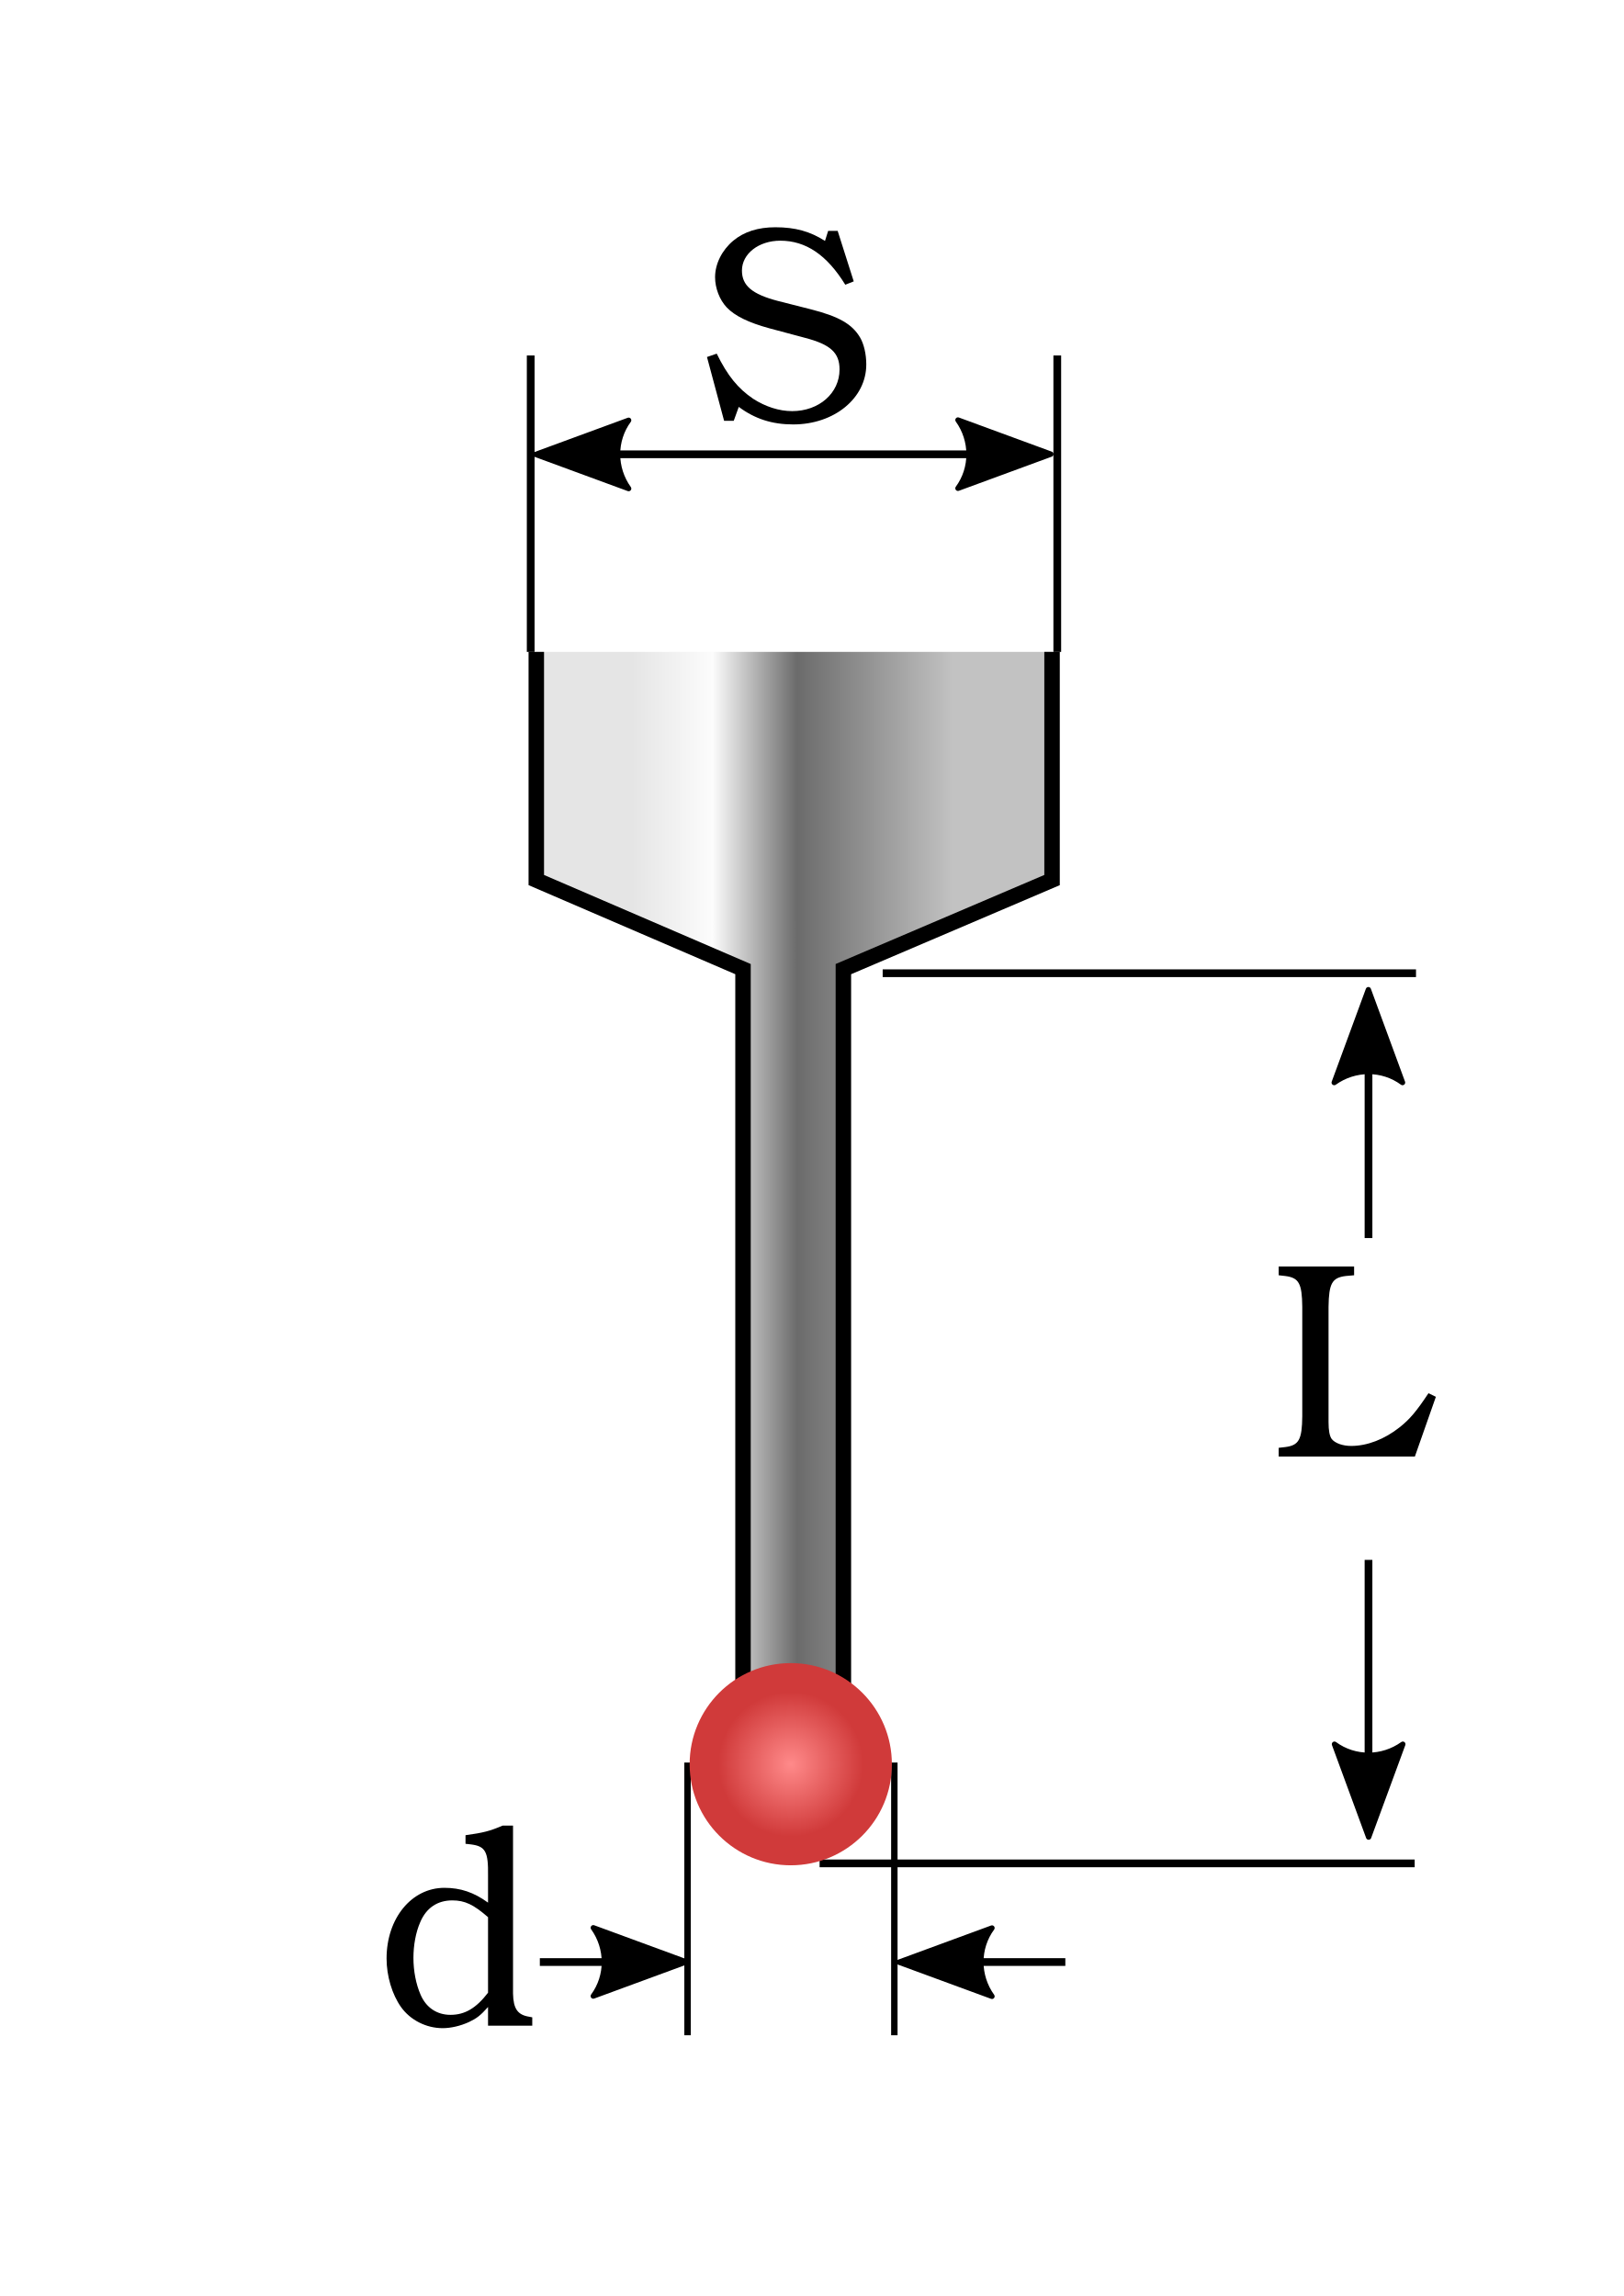
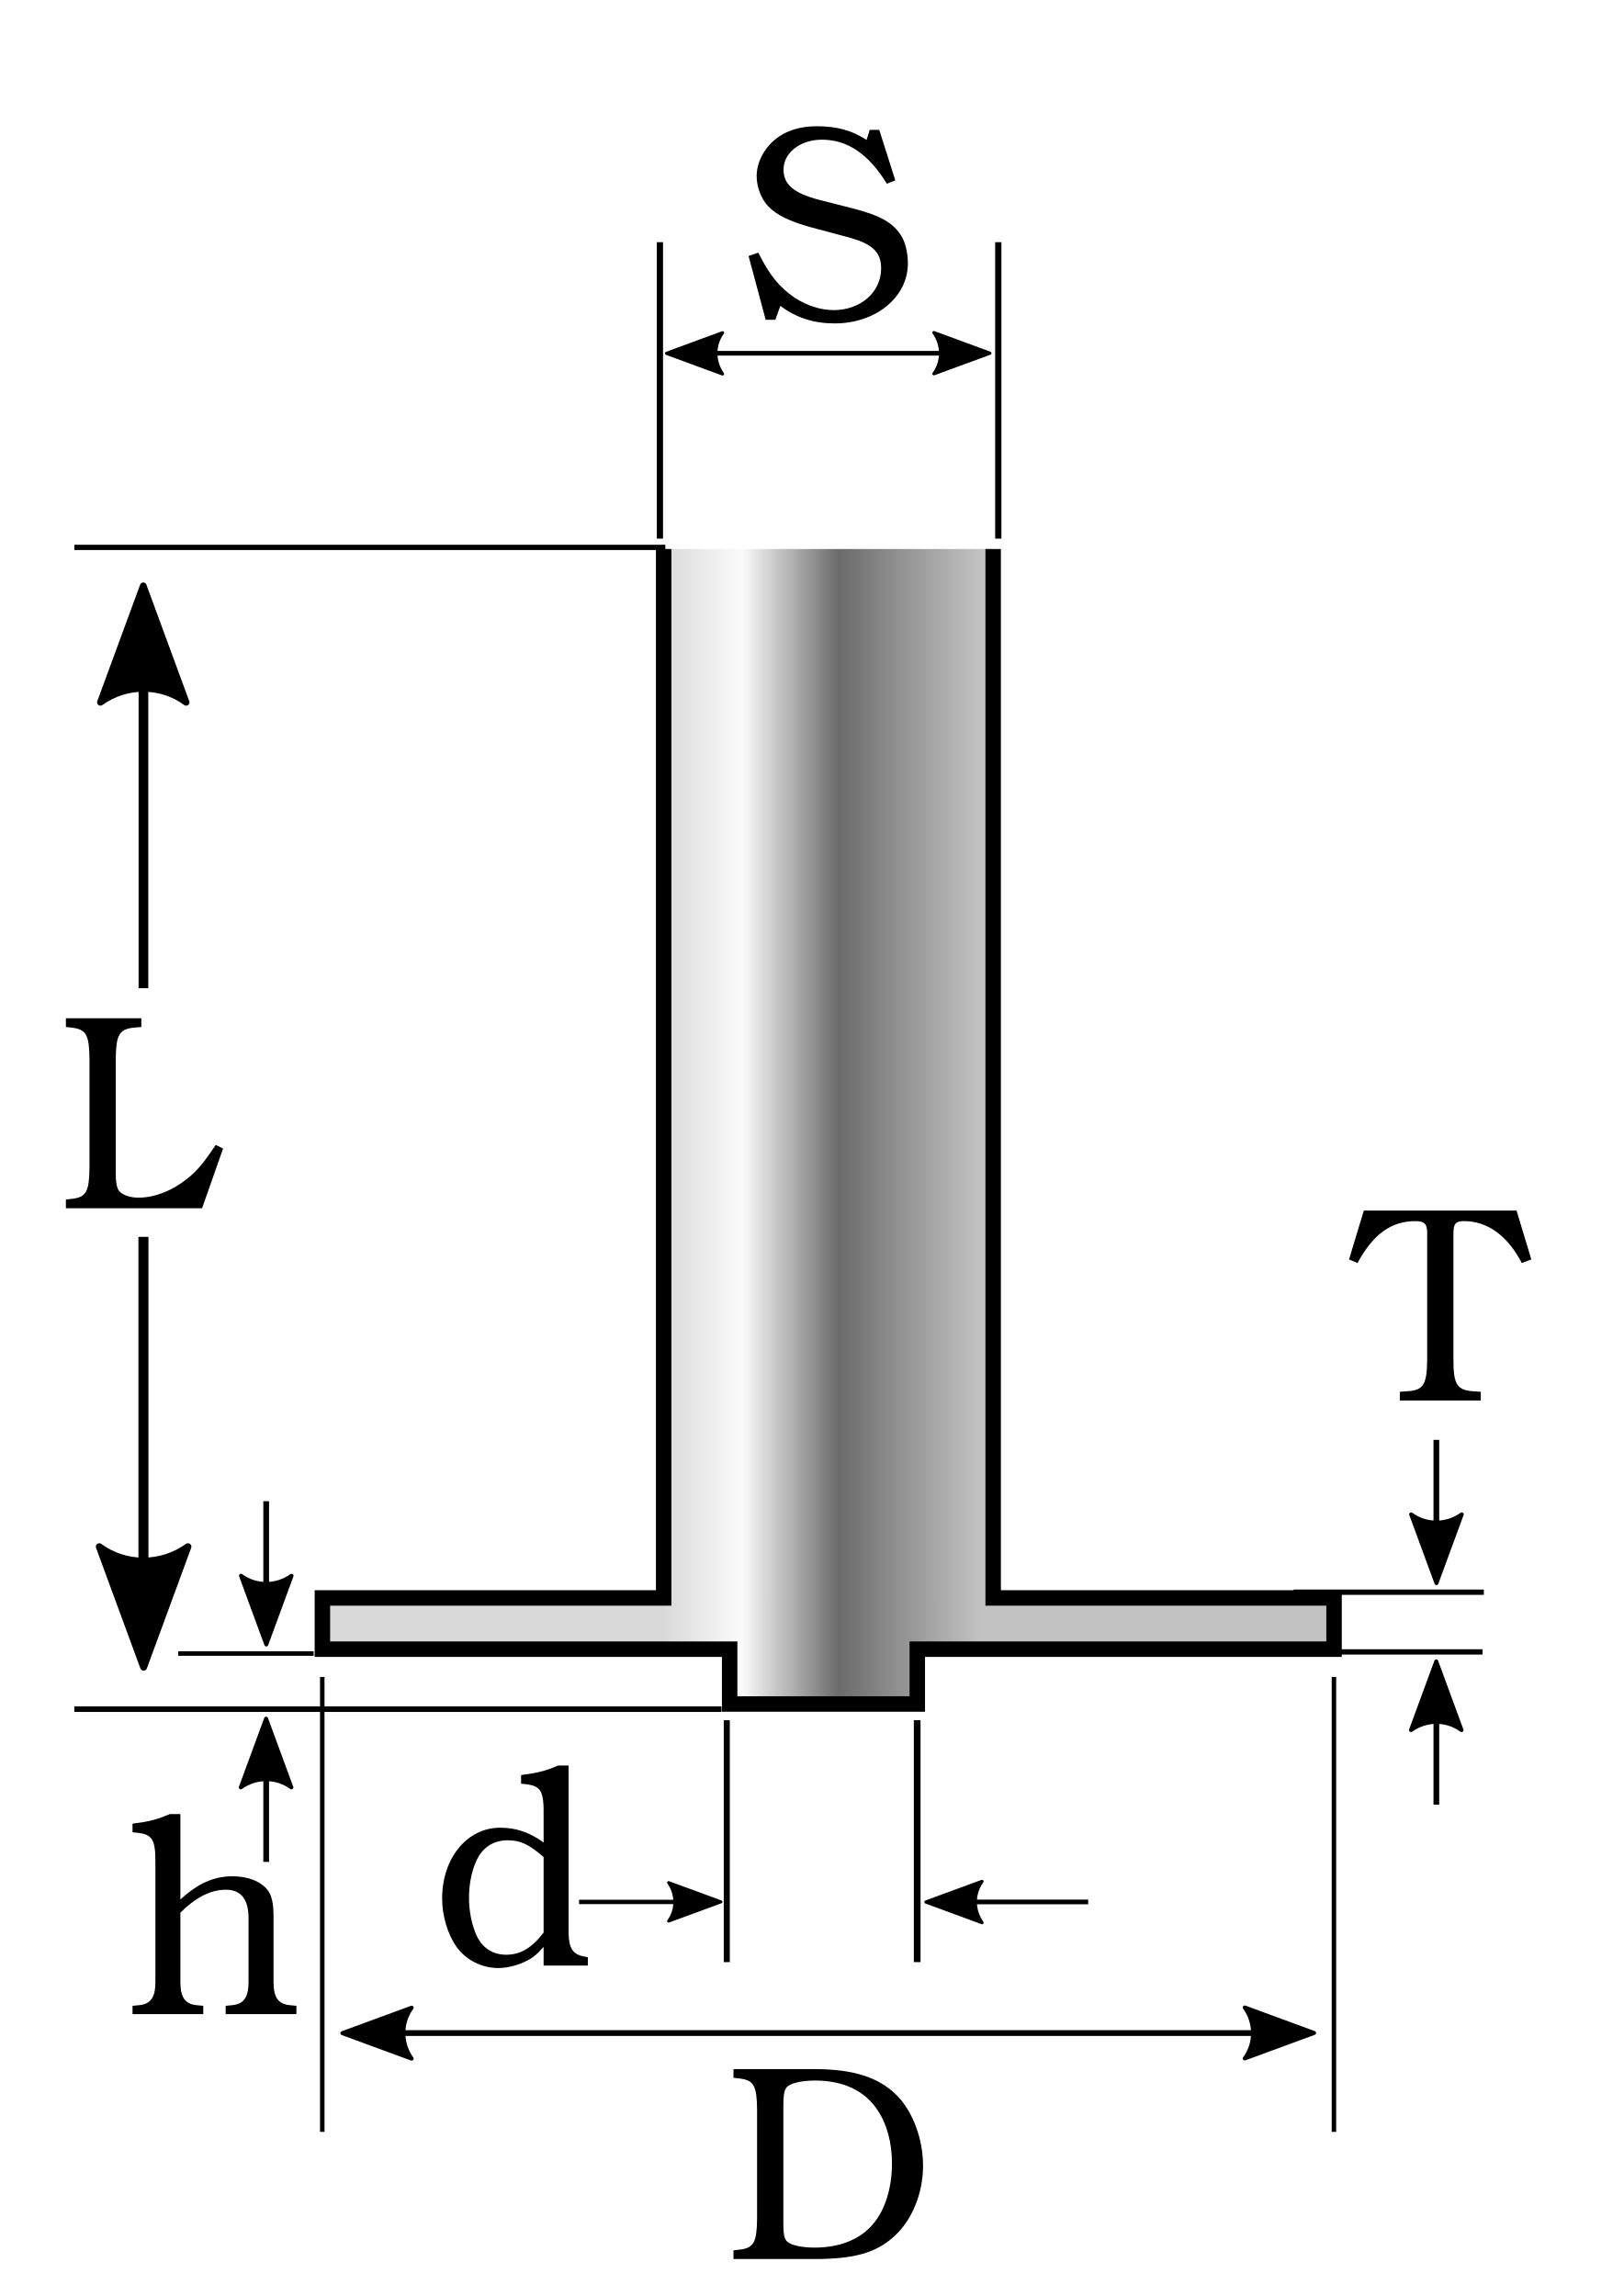
<svg xmlns="http://www.w3.org/2000/svg" xmlns:xlink="http://www.w3.org/1999/xlink" id="svg8" version="1.1" viewBox="0 0 210 297" height="297mm" width="210mm" xml:space="preserve">
  <defs id="defs2">
-     <linearGradient id="linearGradient6066">
-       <stop style="stop-color:#ff8a8a;stop-opacity:1;" offset="0" id="stop6062" />
-       <stop style="stop-color:#d03a3a;stop-opacity:1;" offset="0.716" id="stop6064" />
-     </linearGradient>
    <linearGradient id="linearGradient82685">
-       <stop style="stop-color:#e5e5e5;stop-opacity:1;" offset="0" id="stop82681" />
-       <stop style="stop-color:#fcfcfc;stop-opacity:1;" offset="0.25" id="stop87441" />
-       <stop style="stop-color:#6b6b6b;stop-opacity:1;" offset="0.514" id="stop92591" />
+       <stop style="stop-color:#d9d9d9;stop-opacity:1;" offset="0" id="stop82681" />
+       <stop style="stop-color:#fbfbfb;stop-opacity:1;" offset="0.25" id="stop87441" />
+       <stop style="stop-color:#6b6b6b;stop-opacity:1;" offset="0.554" id="stop92591" />
      <stop style="stop-color:#c2c2c2;stop-opacity:1;" offset="1" id="stop82683" />
    </linearGradient>
    <marker orient="auto" refY="0" refX="0" id="marker7593" style="overflow:visible" viewBox="0 0 12.706 9.526" markerWidth="12.706" markerHeight="9.526" preserveAspectRatio="xMidYMid">
      <path id="path7591" style="fill:#000000;fill-opacity:1;fill-rule:evenodd;stroke:#000000;stroke-width:0.625;stroke-linejoin:round;stroke-opacity:1" d="M 8.719,4.034 -2.207,0.016 8.719,-4.002 c -1.745,2.372 -1.735,5.617 -6e-7,8.035 z" transform="matrix(1.1,0,0,1.1,1.1,0)" />
    </marker>
    <marker style="overflow:visible" id="marker4880" refX="0" refY="0" orient="auto" viewBox="0 0 12.706 9.526" markerWidth="12.706" markerHeight="9.526" preserveAspectRatio="xMidYMid">
      <path transform="matrix(-1.1,0,0,-1.1,-1.1,0)" d="M 8.719,4.034 -2.207,0.016 8.719,-4.002 c -1.745,2.372 -1.735,5.617 -6e-7,8.035 z" style="fill:#000000;fill-opacity:1;fill-rule:evenodd;stroke:#000000;stroke-width:0.625;stroke-linejoin:round;stroke-opacity:1" id="path4878" />
    </marker>
    <marker style="overflow:visible" id="marker4732" refX="0" refY="0" orient="auto">
      <path transform="matrix(1.1,0,0,1.1,1.1,0)" d="M 8.719,4.034 -2.207,0.016 8.719,-4.002 c -1.745,2.372 -1.735,5.617 -6e-7,8.035 z" style="fill:#000000;fill-opacity:1;fill-rule:evenodd;stroke:#000000;stroke-width:0.625;stroke-linejoin:round;stroke-opacity:1" id="path4730" />
    </marker>
    <marker orient="auto" refY="0" refX="0" id="marker4584" style="overflow:visible">
      <path id="path4582" style="fill:#000000;fill-opacity:1;fill-rule:evenodd;stroke:#000000;stroke-width:0.625;stroke-linejoin:round;stroke-opacity:1" d="M 8.719,4.034 -2.207,0.016 8.719,-4.002 c -1.745,2.372 -1.735,5.617 -6e-7,8.035 z" transform="matrix(-1.1,0,0,-1.1,-1.1,0)" />
    </marker>
    <marker style="overflow:visible" id="marker4328" refX="0" refY="0" orient="auto" viewBox="0 0 12.706 9.526" markerWidth="12.706" markerHeight="9.526" preserveAspectRatio="xMidYMid">
      <path transform="matrix(-1.1,0,0,-1.1,-1.1,0)" d="M 8.719,4.034 -2.207,0.016 8.719,-4.002 c -1.745,2.372 -1.735,5.617 -6e-7,8.035 z" style="fill:#000000;fill-opacity:1;fill-rule:evenodd;stroke:#000000;stroke-width:0.625;stroke-linejoin:round;stroke-opacity:1" id="path4326" />
    </marker>
    <marker orient="auto" refY="0" refX="0" id="marker4186" style="overflow:visible" viewBox="0 0 12.706 9.526" markerWidth="12.706" markerHeight="9.526" preserveAspectRatio="xMidYMid">
      <path id="path4184" style="fill:#000000;fill-opacity:1;fill-rule:evenodd;stroke:#000000;stroke-width:0.625;stroke-linejoin:round;stroke-opacity:1" d="M 8.719,4.034 -2.207,0.016 8.719,-4.002 c -1.745,2.372 -1.735,5.617 -6e-7,8.035 z" transform="matrix(1.1,0,0,1.1,1.1,0)" />
    </marker>
    <marker style="overflow:visible" id="marker3948" refX="0" refY="0" orient="auto">
      <path transform="matrix(1.1,0,0,1.1,1.1,0)" d="M 8.719,4.034 -2.207,0.016 8.719,-4.002 c -1.745,2.372 -1.735,5.617 -6e-7,8.035 z" style="fill:#000000;fill-opacity:1;fill-rule:evenodd;stroke:#000000;stroke-width:0.625;stroke-linejoin:round;stroke-opacity:1" id="path3946" />
    </marker>
    <marker style="overflow:visible" id="Arrow2Lend" refX="0" refY="0" orient="auto" viewBox="0 0 12.706 9.526" markerWidth="12.706" markerHeight="9.526" preserveAspectRatio="xMidYMid">
      <path transform="matrix(-1.1,0,0,-1.1,-1.1,0)" d="M 8.719,4.034 -2.207,0.016 8.719,-4.002 c -1.745,2.372 -1.735,5.617 -6e-7,8.035 z" style="fill:#000025;fill-opacity:1;fill-rule:evenodd;stroke:#000025;stroke-width:0.625;stroke-linejoin:round;stroke-opacity:1" id="path920" />
    </marker>
    <marker style="overflow:visible" id="Arrow2Lstart" refX="0" refY="0" orient="auto">
      <path transform="matrix(1.1,0,0,1.1,1.1,0)" d="M 8.719,4.034 -2.207,0.016 8.719,-4.002 c -1.745,2.372 -1.735,5.617 -6e-7,8.035 z" style="fill:#000025;fill-opacity:1;fill-rule:evenodd;stroke:#000025;stroke-width:0.625;stroke-linejoin:round;stroke-opacity:1" id="path917" />
    </marker>
    <marker style="overflow:visible" id="marker7497" refX="0" refY="0" orient="auto">
      <path transform="scale(-0.6)" d="M 8.719,4.034 -2.207,0.016 8.719,-4.002 c -1.745,2.372 -1.735,5.617 -6e-7,8.035 z" style="fill:#000025;fill-opacity:1;fill-rule:evenodd;stroke:#000025;stroke-width:0.625;stroke-linejoin:round;stroke-opacity:1" id="path7495" />
    </marker>
    <marker style="overflow:visible" id="marker7379" refX="0" refY="0" orient="auto">
      <path transform="matrix(0.4,0,0,0.4,4,0)" style="fill:#000025;fill-opacity:1;fill-rule:evenodd;stroke:#000025;stroke-width:1pt;stroke-opacity:1" d="M 0,0 5,-5 -12.5,0 5,5 Z" id="path7377" />
    </marker>
    <marker orient="auto" refY="0" refX="0" id="marker5480" style="overflow:visible">
      <path id="path5478" style="fill:#000000;fill-opacity:1;fill-rule:evenodd;stroke:#000000;stroke-width:0.625;stroke-linejoin:round;stroke-opacity:1" d="M 8.719,4.034 -2.207,0.016 8.719,-4.002 c -1.745,2.372 -1.735,5.617 -6e-7,8.035 z" transform="scale(-0.6)" />
    </marker>
    <marker orient="auto" refY="0" refX="0" id="marker5470" style="overflow:visible">
      <path id="path5468" style="fill:#000000;fill-opacity:1;fill-rule:evenodd;stroke:#000000;stroke-width:0.625;stroke-linejoin:round;stroke-opacity:1" d="M 8.719,4.034 -2.207,0.016 8.719,-4.002 c -1.745,2.372 -1.735,5.617 -6e-7,8.035 z" transform="scale(-0.6)" />
    </marker>
    <marker orient="auto" refY="0" refX="0" id="marker5220" style="overflow:visible">
      <path id="path5218" d="M 0,0 5,-5 -12.5,0 5,5 Z" style="fill:#000000;fill-opacity:1;fill-rule:evenodd;stroke:#000000;stroke-width:1pt;stroke-opacity:1" transform="matrix(0.4,0,0,0.4,4,0)" />
    </marker>
    <marker orient="auto" refY="0" refX="0" id="marker5210" style="overflow:visible">
      <path id="path5208" d="M 0,0 5,-5 -12.5,0 5,5 Z" style="fill:#000000;fill-opacity:1;fill-rule:evenodd;stroke:#000000;stroke-width:1pt;stroke-opacity:1" transform="matrix(0.4,0,0,0.4,4,0)" />
    </marker>
    <marker orient="auto" refY="0" refX="0" id="marker5072" style="overflow:visible">
      <path id="path5070" d="M 0,0 5,-5 -12.5,0 5,5 Z" style="fill:#000000;fill-opacity:1;fill-rule:evenodd;stroke:#000000;stroke-width:1pt;stroke-opacity:1" transform="matrix(-0.8,0,0,-0.8,-10,0)" />
    </marker>
    <marker orient="auto" refY="0" refX="0" id="marker5014" style="overflow:visible">
      <path id="path5012" d="M 0,0 5,-5 -12.5,0 5,5 Z" style="fill:#000000;fill-opacity:1;fill-rule:evenodd;stroke:#000000;stroke-width:1pt;stroke-opacity:1" transform="matrix(-0.8,0,0,-0.8,-10,0)" />
    </marker>
    <marker orient="auto" refY="0" refX="0" id="marker4968" style="overflow:visible">
      <path id="path4966" d="M 0,0 5,-5 -12.5,0 5,5 Z" style="fill:#000000;fill-opacity:1;fill-rule:evenodd;stroke:#000000;stroke-width:1pt;stroke-opacity:1" transform="matrix(-0.8,0,0,-0.8,-10,0)" />
    </marker>
    <marker orient="auto" refY="0" refX="0" id="marker4884" style="overflow:visible">
      <path id="path4882" d="M 0,0 5,-5 -12.5,0 5,5 Z" style="fill:#000000;fill-opacity:1;fill-rule:evenodd;stroke:#000000;stroke-width:1pt;stroke-opacity:1" transform="matrix(0.8,0,0,0.8,10,0)" />
    </marker>
    <marker orient="auto" refY="0" refX="0" id="marker4856" style="overflow:visible">
      <path id="path4854" d="M 0,0 5,-5 -12.5,0 5,5 Z" style="fill:#000000;fill-opacity:1;fill-rule:evenodd;stroke:#000000;stroke-width:1pt;stroke-opacity:1" transform="matrix(0.8,0,0,0.8,10,0)" />
    </marker>
    <marker orient="auto" refY="0" refX="0" id="marker4834" style="overflow:visible">
      <path id="path4832" d="M 0,0 5,-5 -12.5,0 5,5 Z" style="fill:#000000;fill-opacity:1;fill-rule:evenodd;stroke:#000000;stroke-width:1pt;stroke-opacity:1" transform="matrix(0.8,0,0,0.8,10,0)" />
    </marker>
    <marker orient="auto" refY="0" refX="0" id="marker5220-5" style="overflow:visible">
      <path id="path5218-3" d="M 0,0 5,-5 -12.5,0 5,5 Z" style="fill:#000000;fill-opacity:1;fill-rule:evenodd;stroke:#000000;stroke-width:1pt;stroke-opacity:1" transform="matrix(0.4,0,0,0.4,4,0)" />
    </marker>
    <marker orient="auto" refY="0" refX="0" id="marker5480-5" style="overflow:visible">
      <path id="path5478-7" style="fill:#000000;fill-opacity:1;fill-rule:evenodd;stroke:#000000;stroke-width:0.625;stroke-linejoin:round;stroke-opacity:1" d="M 8.719,4.034 -2.207,0.016 8.719,-4.002 c -1.745,2.372 -1.735,5.617 -6e-7,8.035 z" transform="scale(-0.6)" />
    </marker>
    <marker orient="auto" refY="0" refX="0" id="marker4186-7" style="overflow:visible">
      <path id="path4184-5" style="fill:#000000;fill-opacity:1;fill-rule:evenodd;stroke:#000000;stroke-width:0.625;stroke-linejoin:round;stroke-opacity:1" d="M 8.719,4.034 -2.207,0.016 8.719,-4.002 c -1.745,2.372 -1.735,5.617 -6e-7,8.035 z" transform="matrix(1.1,0,0,1.1,1.1,0)" />
    </marker>
    <marker orient="auto" refY="0" refX="0" id="marker4584-3" style="overflow:visible">
      <path id="path4582-5" style="fill:#000000;fill-opacity:1;fill-rule:evenodd;stroke:#000000;stroke-width:0.625;stroke-linejoin:round;stroke-opacity:1" d="M 8.719,4.034 -2.207,0.016 8.719,-4.002 c -1.745,2.372 -1.735,5.617 -6e-7,8.035 z" transform="matrix(-1.1,0,0,-1.1,-1.1,0)" />
    </marker>
    <marker style="overflow:visible" id="marker4732-6" refX="0" refY="0" orient="auto">
      <path transform="matrix(1.1,0,0,1.1,1.1,0)" d="M 8.719,4.034 -2.207,0.016 8.719,-4.002 c -1.745,2.372 -1.735,5.617 -6e-7,8.035 z" style="fill:#000000;fill-opacity:1;fill-rule:evenodd;stroke:#000000;stroke-width:0.625;stroke-linejoin:round;stroke-opacity:1" id="path4730-2" />
    </marker>
    <marker style="overflow:visible" id="marker3948-9" refX="0" refY="0" orient="auto">
      <path transform="matrix(1.1,0,0,1.1,1.1,0)" d="M 8.719,4.034 -2.207,0.016 8.719,-4.002 c -1.745,2.372 -1.735,5.617 -6e-7,8.035 z" style="fill:#000000;fill-opacity:1;fill-rule:evenodd;stroke:#000000;stroke-width:0.625;stroke-linejoin:round;stroke-opacity:1" id="path3946-1" />
    </marker>
    <marker style="overflow:visible" id="marker4328-2" refX="0" refY="0" orient="auto">
      <path transform="matrix(-1.1,0,0,-1.1,-1.1,0)" d="M 8.719,4.034 -2.207,0.016 8.719,-4.002 c -1.745,2.372 -1.735,5.617 -6e-7,8.035 z" style="fill:#000000;fill-opacity:1;fill-rule:evenodd;stroke:#000000;stroke-width:0.625;stroke-linejoin:round;stroke-opacity:1" id="path4326-7" />
    </marker>
    <marker style="overflow:visible" id="Arrow2Lstart-0" refX="0" refY="0" orient="auto">
      <path transform="matrix(1.1,0,0,1.1,1.1,0)" d="M 8.719,4.034 -2.207,0.016 8.719,-4.002 c -1.745,2.372 -1.735,5.617 -6e-7,8.035 z" style="fill:#000025;fill-opacity:1;fill-rule:evenodd;stroke:#000025;stroke-width:0.625;stroke-linejoin:round;stroke-opacity:1" id="path917-9" />
    </marker>
    <marker style="overflow:visible" id="Arrow2Lend-3" refX="0" refY="0" orient="auto">
      <path transform="matrix(-1.1,0,0,-1.1,-1.1,0)" d="M 8.719,4.034 -2.207,0.016 8.719,-4.002 c -1.745,2.372 -1.735,5.617 -6e-7,8.035 z" style="fill:#000025;fill-opacity:1;fill-rule:evenodd;stroke:#000025;stroke-width:0.625;stroke-linejoin:round;stroke-opacity:1" id="path920-6" />
    </marker>
    <marker style="overflow:visible" id="marker4880-0" refX="0" refY="0" orient="auto">
      <path transform="matrix(-1.1,0,0,-1.1,-1.1,0)" d="M 8.719,4.034 -2.207,0.016 8.719,-4.002 c -1.745,2.372 -1.735,5.617 -6e-7,8.035 z" style="fill:#000000;fill-opacity:1;fill-rule:evenodd;stroke:#000000;stroke-width:0.625;stroke-linejoin:round;stroke-opacity:1" id="path4878-6" />
    </marker>
    <marker orient="auto" refY="0" refX="0" id="marker7593-2" style="overflow:visible">
      <path id="path7591-6" style="fill:#000000;fill-opacity:1;fill-rule:evenodd;stroke:#000000;stroke-width:0.625;stroke-linejoin:round;stroke-opacity:1" d="M 8.719,4.034 -2.207,0.016 8.719,-4.002 c -1.745,2.372 -1.735,5.617 -6e-7,8.035 z" transform="matrix(1.1,0,0,1.1,1.1,0)" />
    </marker>
    <marker orient="auto" refY="0" refX="0" id="marker5072-1" style="overflow:visible">
      <path id="path5070-8" d="M 0,0 5,-5 -12.5,0 5,5 Z" style="fill:#000000;fill-opacity:1;fill-rule:evenodd;stroke:#000000;stroke-width:1pt;stroke-opacity:1" transform="matrix(-0.8,0,0,-0.8,-10,0)" />
    </marker>
-     <linearGradient xlink:href="#linearGradient82685" id="linearGradient82687" x1="63.574" y1="139.99" x2="105.01" y2="139.99" gradientUnits="userSpaceOnUse" gradientTransform="translate(18.21244,21.00482)" />
-     <radialGradient xlink:href="#linearGradient6066" id="radialGradient6068" cx="111.576" cy="191.329" fx="111.576" fy="191.329" r="13.078" gradientUnits="userSpaceOnUse" gradientTransform="translate(-9.304233,36.87982)" />
+     <linearGradient xlink:href="#linearGradient82685" id="linearGradient82687" x1="62.931" y1="139.99" x2="103.979" y2="139.99" gradientUnits="userSpaceOnUse" gradientTransform="translate(22.76869,7.9375)" />
  </defs>
-   <path id="path4520" d="m 69.361,84.328 v 29.512 l 26.736,11.52 v 94.938 h 12.981 v -94.938 l 26.988,-11.52 V 84.328" style="opacity:1;fill:url(#linearGradient82687);fill-opacity:1;stroke:#000000;stroke-width:2;stroke-linecap:butt;stroke-linejoin:miter;stroke-dasharray:none;stroke-opacity:1" />
-   <path id="path4528" d="M 68.637,84.328 V 45.983" style="fill:none;stroke:#000000;stroke-width:1;stroke-linecap:butt;stroke-linejoin:miter;stroke-miterlimit:4;stroke-dasharray:none;stroke-opacity:1" />
-   <path id="path4530" d="M 136.741,84.328 V 45.983" style="fill:none;stroke:#000000;stroke-width:1;stroke-linecap:butt;stroke-linejoin:miter;stroke-miterlimit:4;stroke-dasharray:none;stroke-opacity:1" />
-   <g transform="matrix(12.05013,0,0,17.63876,19.26778,-54.22559)" id="g7053" style="stroke-width:0.069;stroke-dasharray:none">
-     <path style="fill:none;stroke:#000000;stroke-width:0.069;stroke-linecap:butt;stroke-linejoin:miter;stroke-miterlimit:4;stroke-dasharray:none;stroke-opacity:1" d="m 8,16 v 2" id="path4536" />
+   <path id="path4520" d="M 85.836,71.018 V 206.702 H 41.695 v 6.629 h 52.673 v 7.089 h 24.269 v -7.089 h 53.901 v -6.629 H 128.45 V 71.018" style="opacity:1;fill:url(#linearGradient82687);fill-opacity:1;stroke:#000000;stroke-width:2;stroke-linecap:butt;stroke-linejoin:miter;stroke-dasharray:none;stroke-opacity:1" />
+   <path id="path4528" d="M 85.349,69.673 V 31.328" style="fill:none;stroke:#000000;stroke-width:0.807;stroke-linecap:butt;stroke-linejoin:miter;stroke-miterlimit:4;stroke-dasharray:none;stroke-opacity:1" />
+   <path id="path4530" d="M 129.112,69.673 V 31.328" style="fill:none;stroke:#000000;stroke-width:0.807;stroke-linecap:butt;stroke-linejoin:miter;stroke-miterlimit:4;stroke-dasharray:none;stroke-opacity:1" />
+   <g transform="matrix(12.05013,0,0,12.78171,22.22201,14.84234)" id="g7053">
+     <path style="fill:none;stroke:#000000;stroke-width:0.072;stroke-linecap:butt;stroke-linejoin:miter;stroke-miterlimit:4;stroke-dasharray:none;stroke-opacity:1" d="m 8,16.248 v 2.448" id="path4536" />
  </g>
-   <g id="path4542">
-     <path style="color:#000000;fill:#000000;-inkscape-stroke:none" d="m 70.617,58.266 v 1 h 63.967 v -1 z" id="path75118" />
-     <g id="g75100">
-       <g id="path75110">
-         <path style="color:#000000;fill:#000000;fill-rule:evenodd;stroke-width:0.688;stroke-linejoin:round;-inkscape-stroke:none" d="m 123.893,54.328 12.018,4.419 -12.018,4.419 c 1.92,-2.609 1.909,-6.179 0,-8.839 z" id="path75114" />
-         <path style="color:#000000;fill:#000000;fill-rule:evenodd;stroke-linejoin:round;-inkscape-stroke:none" d="m 124.012,54.006 a 0.344,0.344 0 0 0 -0.398,0.521 c 1.824,2.542 1.833,5.947 0.002,8.436 a 0.344,0.344 0 0 0 0.396,0.525 l 12.018,-4.418 a 0.344,0.344 0 0 0 0,-0.646 z m 0.574,0.943 10.328,3.797 -10.32,3.797 c 1.327,-2.362 1.318,-5.202 -0.008,-7.594 z" id="path75116" />
-       </g>
-       <g id="path75102">
-         <path style="color:#000000;fill:#000000;fill-rule:evenodd;stroke-width:0.688;stroke-linejoin:round;-inkscape-stroke:none" d="M 81.308,63.202 69.29,58.782 81.308,54.363 c -1.92,2.609 -1.909,6.179 0,8.839 z" id="path75106" />
-         <path style="color:#000000;fill:#000000;fill-rule:evenodd;stroke-linejoin:round;-inkscape-stroke:none" d="m 81.189,54.041 -12.018,4.418 a 0.344,0.344 0 0 0 0,0.646 l 12.018,4.42 a 0.344,0.344 0 0 0 0.398,-0.523 c -1.824,-2.542 -1.833,-5.947 -0.002,-8.436 a 0.344,0.344 0 0 0 -0.396,-0.525 z m -0.582,0.945 c -1.327,2.362 -1.318,5.202 0.008,7.594 L 70.287,58.781 Z" id="path75108" />
-       </g>
-     </g>
+   <path id="path4538" d="M 172.524,275.768 V 216.926" style="fill:none;stroke:#000000;stroke-width:0.577;stroke-linecap:butt;stroke-linejoin:miter;stroke-miterlimit:4;stroke-dasharray:none;stroke-opacity:1" />
+   <path id="path4542" d="M 87.012,45.697 H 127.222" style="fill:none;stroke:#000000;stroke-width:0.602;stroke-linecap:butt;stroke-linejoin:miter;stroke-miterlimit:4;stroke-dasharray:none;stroke-opacity:1;marker-start:url(#marker7593);marker-end:url(#marker4880)" />
+   <path id="path4546" d="m 120.561,246.025 v 0 h 20.178" style="fill:none;stroke:#000000;stroke-width:0.603;stroke-linecap:butt;stroke-linejoin:miter;stroke-miterlimit:4;stroke-dasharray:none;stroke-opacity:1;marker-start:url(#marker7593)" />
+   <path id="path4548" d="M 45.268,262.987 H 168.965" style="fill:none;stroke:#000000;stroke-width:0.746;stroke-linecap:butt;stroke-linejoin:miter;stroke-miterlimit:4;stroke-dasharray:none;stroke-opacity:1;marker-start:url(#marker7593);marker-end:url(#marker4880)" />
+   <text transform="scale(0.9709603,1.029908)" id="shank_diameter" y="40.169" x="98.727" style="font-style:normal;font-variant:normal;font-weight:normal;font-stretch:normal;font-size:35.025px;line-height:1.25;font-family:'URW Bookman L';-inkscape-font-specification:'URW Bookman L, Normal';font-variant-ligatures:normal;font-variant-caps:normal;font-variant-numeric:normal;font-feature-settings:normal;text-align:start;letter-spacing:0px;word-spacing:0px;writing-mode:lr-tb;text-anchor:start;fill:#000000;fill-opacity:1;stroke:none;stroke-width:3.284" xml:space="preserve">
+     <tspan style="font-style:normal;font-variant:normal;font-weight:normal;font-stretch:normal;font-size:35.025px;font-family:'URW Bookman L';-inkscape-font-specification:'URW Bookman L, Normal';font-variant-ligatures:normal;font-variant-caps:normal;font-variant-numeric:normal;font-feature-settings:normal;text-align:start;writing-mode:lr-tb;text-anchor:start;stroke-width:3.284" y="40.169" x="98.727" id="tspan5678">S</tspan>
+   </text>
+   <text transform="scale(0.9709603,1.029908)" id="diameter" y="283.734" x="96.608" style="font-style:normal;font-variant:normal;font-weight:normal;font-stretch:normal;font-size:35.025px;line-height:1.25;font-family:'URW Bookman L';-inkscape-font-specification:'URW Bookman L, Normal';font-variant-ligatures:normal;font-variant-caps:normal;font-variant-numeric:normal;font-feature-settings:normal;text-align:start;letter-spacing:0px;word-spacing:0px;writing-mode:lr-tb;text-anchor:start;fill:#000000;fill-opacity:1;stroke:none;stroke-width:3.284" xml:space="preserve">
+     <tspan style="font-style:normal;font-variant:normal;font-weight:normal;font-stretch:normal;font-size:35.025px;font-family:'URW Bookman L';-inkscape-font-specification:'URW Bookman L, Normal';font-variant-ligatures:normal;font-variant-caps:normal;font-variant-numeric:normal;font-feature-settings:normal;text-align:start;writing-mode:lr-tb;text-anchor:start;stroke-width:3.284" y="283.734" x="96.608" id="tspan5690">D</tspan>
+   </text>
+   <text transform="scale(0.9709603,1.029908)" id="cap_diameter" y="246.873" x="57.598" style="font-style:normal;font-variant:normal;font-weight:normal;font-stretch:normal;font-size:35.025px;line-height:1.25;font-family:'URW Bookman L';-inkscape-font-specification:'URW Bookman L, Normal';font-variant-ligatures:normal;font-variant-caps:normal;font-variant-numeric:normal;font-feature-settings:normal;text-align:start;letter-spacing:0px;word-spacing:0px;writing-mode:lr-tb;text-anchor:start;fill:#000000;fill-opacity:1;stroke:none;stroke-width:3.284" xml:space="preserve">
+     <tspan style="stroke-width:3.284" y="246.873" x="57.598" id="tspan10475">d</tspan>
+   </text>
+   <path id="path4546-7" d="m 74.892,246.025 v 0 h 17.6" style="fill:none;stroke:#000000;stroke-width:0.563;stroke-linecap:butt;stroke-linejoin:miter;stroke-miterlimit:4;stroke-dasharray:none;stroke-opacity:1;marker-end:url(#marker4880)" />
+   <g id="g7053-6" transform="matrix(12.05013,0,0,15.64307,-2.40402,-27.7645)">
+     <path style="fill:none;stroke:#000000;stroke-width:0.065;stroke-linecap:butt;stroke-linejoin:miter;stroke-miterlimit:4;stroke-dasharray:none;stroke-opacity:1" d="m 8,16 v 2" id="path4536-1" />
  </g>
-   <path id="path4546" d="m 117.606,253.8 v 0 h 20.178" style="fill:none;stroke:#000000;stroke-width:1;stroke-linecap:butt;stroke-linejoin:miter;stroke-miterlimit:4;stroke-dasharray:none;stroke-opacity:1;marker-start:url(#marker7593)" />
-   <text transform="scale(0.9709603,1.029908)" id="shaft_diameter" y="52.857" x="93.186" style="font-style:normal;font-variant:normal;font-weight:normal;font-stretch:normal;font-size:35.025px;line-height:1.25;font-family:'URW Bookman L';-inkscape-font-specification:'URW Bookman L, Normal';font-variant-ligatures:normal;font-variant-caps:normal;font-variant-numeric:normal;font-feature-settings:normal;text-align:start;letter-spacing:0px;word-spacing:0px;writing-mode:lr-tb;text-anchor:start;fill:#000000;fill-opacity:1;stroke:none;stroke-width:3.284" xml:space="preserve">
-     <tspan style="font-style:normal;font-variant:normal;font-weight:normal;font-stretch:normal;font-size:35.025px;font-family:'URW Bookman L';-inkscape-font-specification:'URW Bookman L, Normal';font-variant-ligatures:normal;font-variant-caps:normal;font-variant-numeric:normal;font-feature-settings:normal;text-align:start;writing-mode:lr-tb;text-anchor:start;stroke-width:3.284" y="52.857" x="93.186" id="tspan5678">S</tspan>
+   <path id="path4538-8" d="M 41.68,275.768 V 216.926" style="fill:none;stroke:#000000;stroke-width:0.577;stroke-linecap:butt;stroke-linejoin:miter;stroke-miterlimit:4;stroke-dasharray:none;stroke-opacity:1" />
+   <path id="path4548-6" d="m 167.31,205.959 h 24.602" style="fill:none;stroke:#000000;stroke-width:0.686;stroke-linecap:butt;stroke-linejoin:miter;stroke-miterlimit:4;stroke-dasharray:none;stroke-opacity:1" />
+   <path id="path4538-7" d="M 185.769,233.437 V 215.887" style="fill:none;stroke:#000000;stroke-width:0.74;stroke-linecap:butt;stroke-linejoin:miter;stroke-miterlimit:4;stroke-dasharray:none;stroke-opacity:1;marker-end:url(#marker4880)" />
+   <text transform="scale(0.9709603,1.029908)" id="blade_thickness" y="175.901" x="180.992" style="font-style:normal;font-variant:normal;font-weight:normal;font-stretch:normal;font-size:35.025px;line-height:1.25;font-family:'URW Bookman L';-inkscape-font-specification:'URW Bookman L, Normal';font-variant-ligatures:normal;font-variant-caps:normal;font-variant-numeric:normal;font-feature-settings:normal;text-align:start;letter-spacing:0px;word-spacing:0px;writing-mode:lr-tb;text-anchor:start;fill:#000000;fill-opacity:1;stroke:none;stroke-width:3.284" xml:space="preserve">
+     <tspan y="175.901" x="180.992" id="tspan7855">T</tspan>
  </text>
-   <text transform="scale(0.9709603,1.029908)" id="diameter" y="254.423" x="50.196" style="font-style:normal;font-variant:normal;font-weight:normal;font-stretch:normal;font-size:35.025px;line-height:1.25;font-family:'URW Bookman L';-inkscape-font-specification:'URW Bookman L, Normal';font-variant-ligatures:normal;font-variant-caps:normal;font-variant-numeric:normal;font-feature-settings:normal;text-align:start;letter-spacing:0px;word-spacing:0px;writing-mode:lr-tb;text-anchor:start;fill:#000000;fill-opacity:1;stroke:none;stroke-width:3.284" xml:space="preserve">
-     <tspan style="stroke-width:3.284" y="254.423" x="50.196" id="tspan10475">d</tspan>
+   <path id="path128465" d="m 167.139,213.683 h 24.602" style="fill:none;stroke:#000000;stroke-width:0.686;stroke-linecap:butt;stroke-linejoin:miter;stroke-miterlimit:4;stroke-dasharray:none;stroke-opacity:1" />
+   <path id="path130891" d="M 185.769,203.804 V 186.254" style="fill:none;stroke:#000000;stroke-width:0.74;stroke-linecap:butt;stroke-linejoin:miter;stroke-miterlimit:4;stroke-dasharray:none;stroke-opacity:1;marker-start:url(#marker7593)" />
+   <path id="path6381" d="m 23.053,213.896 h 17.517" style="fill:none;stroke:#000000;stroke-width:0.579;stroke-linecap:butt;stroke-linejoin:miter;stroke-miterlimit:4;stroke-dasharray:none;stroke-opacity:1" />
+   <path id="path6383" d="M 34.427,240.845 V 223.295" style="fill:none;stroke:#000000;stroke-width:0.74;stroke-linecap:butt;stroke-linejoin:miter;stroke-miterlimit:4;stroke-dasharray:none;stroke-opacity:1;marker-end:url(#marker4880)" />
+   <text transform="scale(0.9709603,1.029908)" id="cap_height" y="252.971" x="16.949" style="font-style:normal;font-variant:normal;font-weight:normal;font-stretch:normal;font-size:35.025px;line-height:1.25;font-family:'URW Bookman L';-inkscape-font-specification:'URW Bookman L, Normal';font-variant-ligatures:normal;font-variant-caps:normal;font-variant-numeric:normal;font-feature-settings:normal;text-align:start;letter-spacing:0px;word-spacing:0px;writing-mode:lr-tb;text-anchor:start;fill:#000000;fill-opacity:1;stroke:none;stroke-width:3.284" xml:space="preserve">
+     <tspan y="252.971" x="16.949" id="tspan6385">h</tspan>
  </text>
-   <g id="path4546-7">
-     <path style="color:#000000;fill:#000000;-inkscape-stroke:none" d="m 69.82,253.301 v 1 h 17.6 v -1 z" id="path75154" />
-     <g id="g75144">
-       <g id="path75146">
-         <path style="color:#000000;fill:#000000;fill-rule:evenodd;stroke-width:0.688;stroke-linejoin:round;-inkscape-stroke:none" d="m 76.73,249.363 12.018,4.42 -12.018,4.419 c 1.92,-2.609 1.909,-6.179 0,-8.839 z" id="path75150" />
-         <path style="color:#000000;fill:#000000;fill-rule:evenodd;stroke-linejoin:round;-inkscape-stroke:none" d="m 76.848,249.041 a 0.344,0.344 0 0 0 -0.396,0.521 c 1.824,2.542 1.833,5.947 0.002,8.436 a 0.344,0.344 0 0 0 0.395,0.527 l 12.02,-4.42 a 0.344,0.344 0 0 0 0,-0.646 z m 0.576,0.943 10.326,3.797 -10.32,3.797 c 1.327,-2.362 1.32,-5.203 -0.006,-7.594 z" id="path75152" />
-       </g>
-     </g>
-   </g>
-   <g id="g7053-6" transform="matrix(12.05013,0,0,17.63876,-7.478331,-54.22559)" style="stroke-width:0.069;stroke-dasharray:none">
-     <path style="fill:none;stroke:#000000;stroke-width:0.069;stroke-linecap:butt;stroke-linejoin:miter;stroke-miterlimit:4;stroke-dasharray:none;stroke-opacity:1" d="m 8,16 v 2" id="path4536-1" />
-   </g>
-   <path id="path4548-6" d="m 114.16,125.892 h 68.977" style="fill:none;stroke:#000000;stroke-width:1;stroke-linecap:butt;stroke-linejoin:miter;stroke-miterlimit:4;stroke-dasharray:none;stroke-opacity:1" />
-   <g id="path4538-7">
-     <path style="color:#000000;fill:#000000;-inkscape-stroke:none" d="m 176.494,129.346 v 30.803 h 1 V 129.346 Z" id="path75136" />
-     <g id="g75126">
-       <g id="path75128">
-         <path style="color:#000000;fill:#000000;fill-rule:evenodd;stroke-width:0.688;stroke-linejoin:round;-inkscape-stroke:none" d="m 172.557,140.037 4.42,-12.018 4.419,12.018 c -2.609,-1.92 -6.179,-1.909 -8.839,0 z" id="path75132" />
-         <path style="color:#000000;fill:#000000;fill-rule:evenodd;stroke-linejoin:round;-inkscape-stroke:none" d="m 176.977,127.674 a 0.344,0.344 0 0 0 -0.322,0.227 l -4.42,12.018 a 0.344,0.344 0 0 0 0.523,0.398 c 2.542,-1.824 5.945,-1.835 8.434,-0.004 a 0.344,0.344 0 0 0 0.527,-0.395 l -4.42,-12.018 a 0.344,0.344 0 0 0 -0.322,-0.227 z m 0,1.34 3.795,10.322 c -2.363,-1.327 -5.204,-1.319 -7.596,0.008 z" id="path75134" />
-       </g>
-     </g>
-   </g>
-   <text transform="scale(0.9709603,1.029908)" id="length" y="182.937" x="169.229" style="font-style:normal;font-variant:normal;font-weight:normal;font-stretch:normal;font-size:35.025px;line-height:1.25;font-family:'URW Bookman L';-inkscape-font-specification:'URW Bookman L, Normal';font-variant-ligatures:normal;font-variant-caps:normal;font-variant-numeric:normal;font-feature-settings:normal;text-align:start;letter-spacing:0px;word-spacing:0px;writing-mode:lr-tb;text-anchor:start;fill:#000000;fill-opacity:1;stroke:none;stroke-width:3.284" xml:space="preserve">
-     <tspan y="182.937" x="169.229" id="tspan7855">L</tspan>
+   <path id="path6389" d="M 9.612,221.091 H 93.315" style="fill:none;stroke:#000000;stroke-width:0.713;stroke-linecap:butt;stroke-linejoin:miter;stroke-miterlimit:4;stroke-dasharray:none;stroke-opacity:1" />
+   <path id="path6391" d="M 34.427,211.741 V 194.191" style="fill:none;stroke:#000000;stroke-width:0.74;stroke-linecap:butt;stroke-linejoin:miter;stroke-miterlimit:4;stroke-dasharray:none;stroke-opacity:1;marker-start:url(#marker7593)" />
+   <path id="path7410" d="M 9.612,70.808 H 86.052" style="fill:none;stroke:#000000;stroke-width:0.681;stroke-linecap:butt;stroke-linejoin:miter;stroke-miterlimit:4;stroke-dasharray:none;stroke-opacity:1" />
+   <path id="path7808" d="M 18.552,127.823 V 77.443" style="fill:none;stroke:#000000;stroke-width:1.254;stroke-linecap:butt;stroke-linejoin:miter;stroke-miterlimit:4;stroke-dasharray:none;stroke-opacity:1;marker-end:url(#marker4880)" />
+   <path id="path8206" d="M 18.552,213.939 V 159.996" style="fill:none;stroke:#000000;stroke-width:1.297;stroke-linecap:butt;stroke-linejoin:miter;stroke-miterlimit:4;stroke-dasharray:none;stroke-opacity:1;marker-start:url(#marker7593)" />
+   <text transform="scale(0.9709603,1.029908)" id="length" y="151.752" x="7.684" style="font-style:normal;font-variant:normal;font-weight:normal;font-stretch:normal;font-size:35.025px;line-height:1.25;font-family:'URW Bookman L';-inkscape-font-specification:'URW Bookman L, Normal';font-variant-ligatures:normal;font-variant-caps:normal;font-variant-numeric:normal;font-feature-settings:normal;text-align:start;letter-spacing:0px;word-spacing:0px;writing-mode:lr-tb;text-anchor:start;fill:#000000;fill-opacity:1;stroke:none;stroke-width:3.284" xml:space="preserve">
+     <tspan y="151.752" x="7.684" id="tspan8604">L</tspan>
  </text>
-   <path id="path128465" d="m 106.004,241.038 h 76.962" style="fill:none;stroke:#000000;stroke-width:1;stroke-linecap:butt;stroke-linejoin:miter;stroke-miterlimit:4;stroke-dasharray:none;stroke-opacity:1" />
-   <path id="path130891" d="M 176.994,236.312 V 201.78" style="fill:none;stroke:#000000;stroke-width:1;stroke-linecap:butt;stroke-linejoin:miter;stroke-miterlimit:4;stroke-dasharray:none;stroke-opacity:1;marker-start:url(#marker7593)" />
-   <circle style="opacity:1;fill:url(#radialGradient6068);fill-opacity:1;stroke-width:0.6;stroke-linecap:round;stroke-linejoin:round" id="path4652" cx="102.272" cy="228.209" r="13.078" />
</svg>
